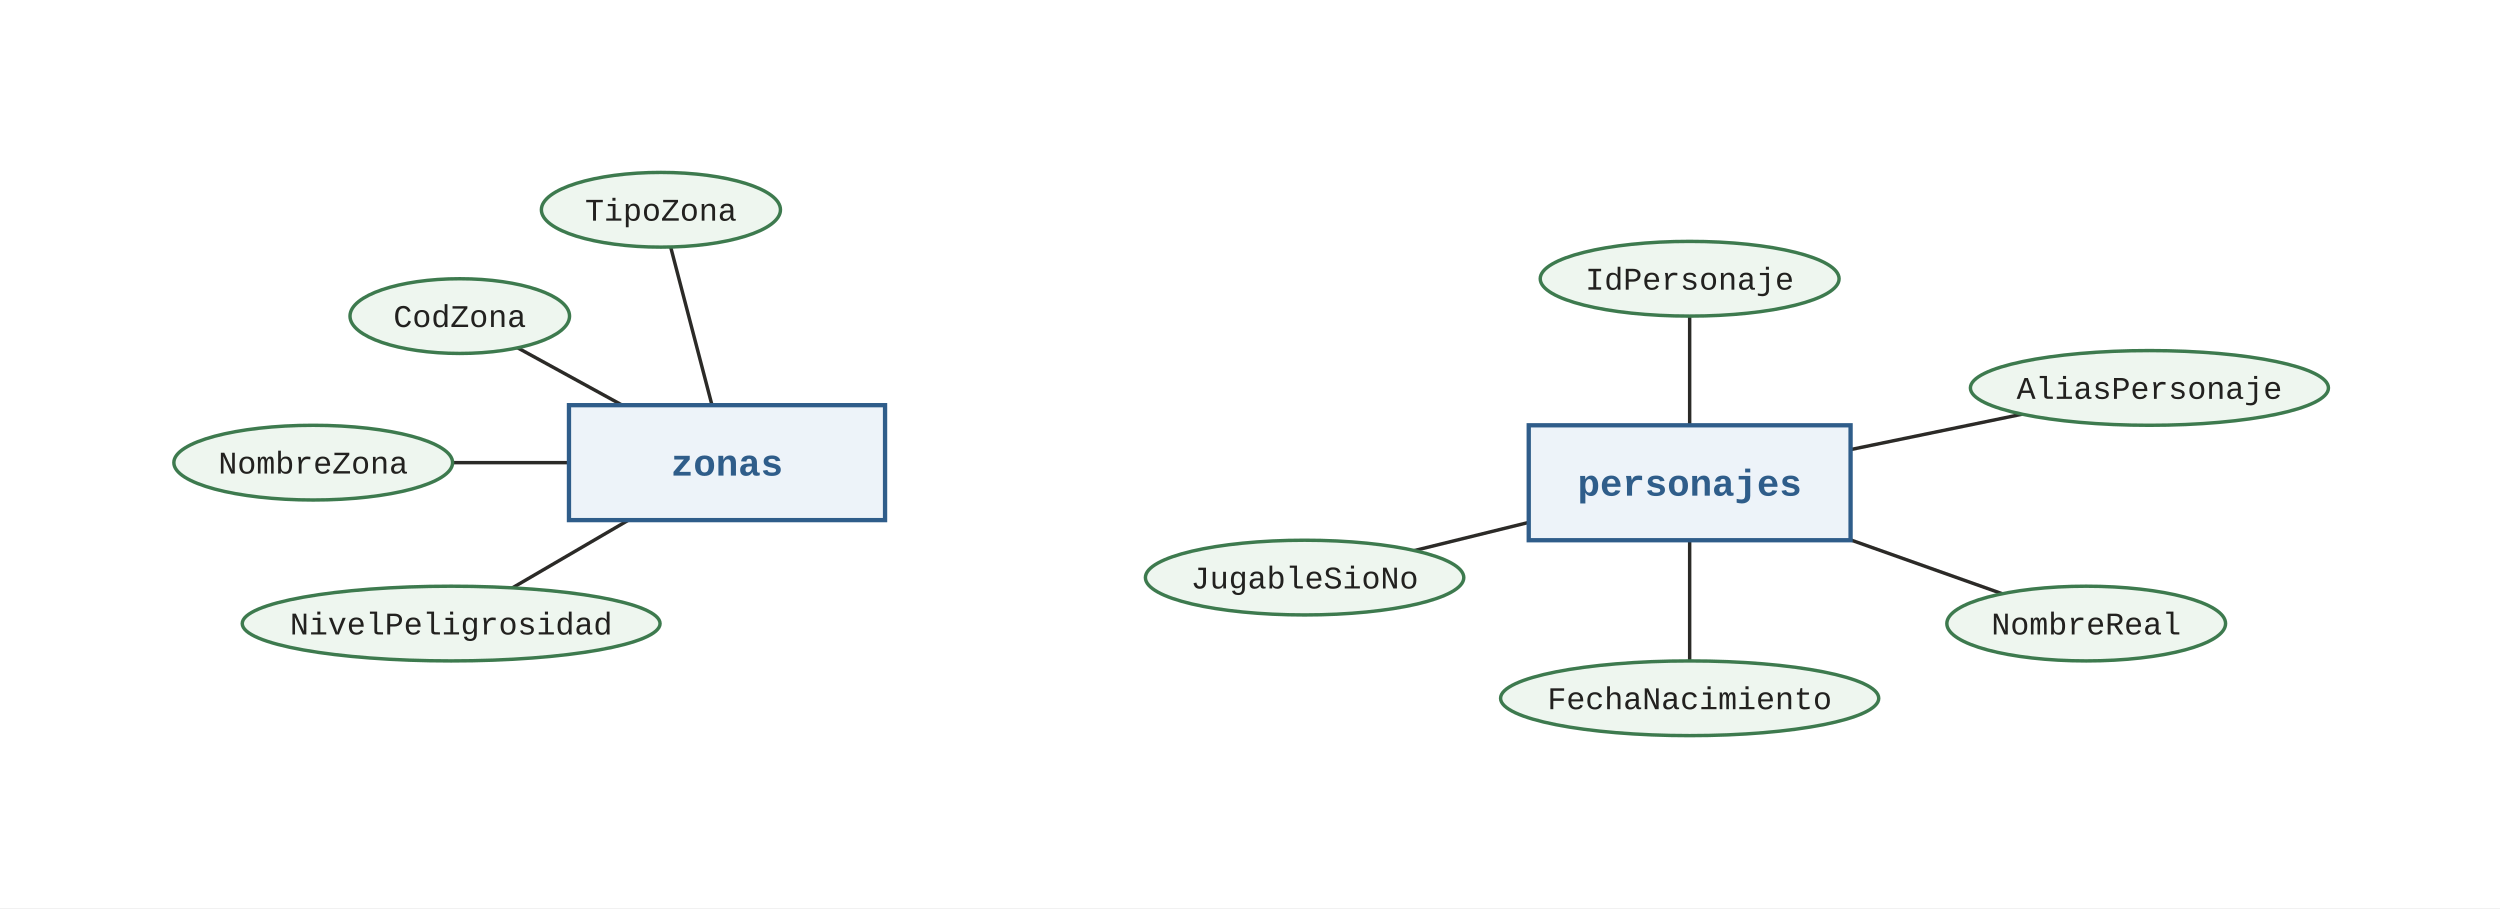
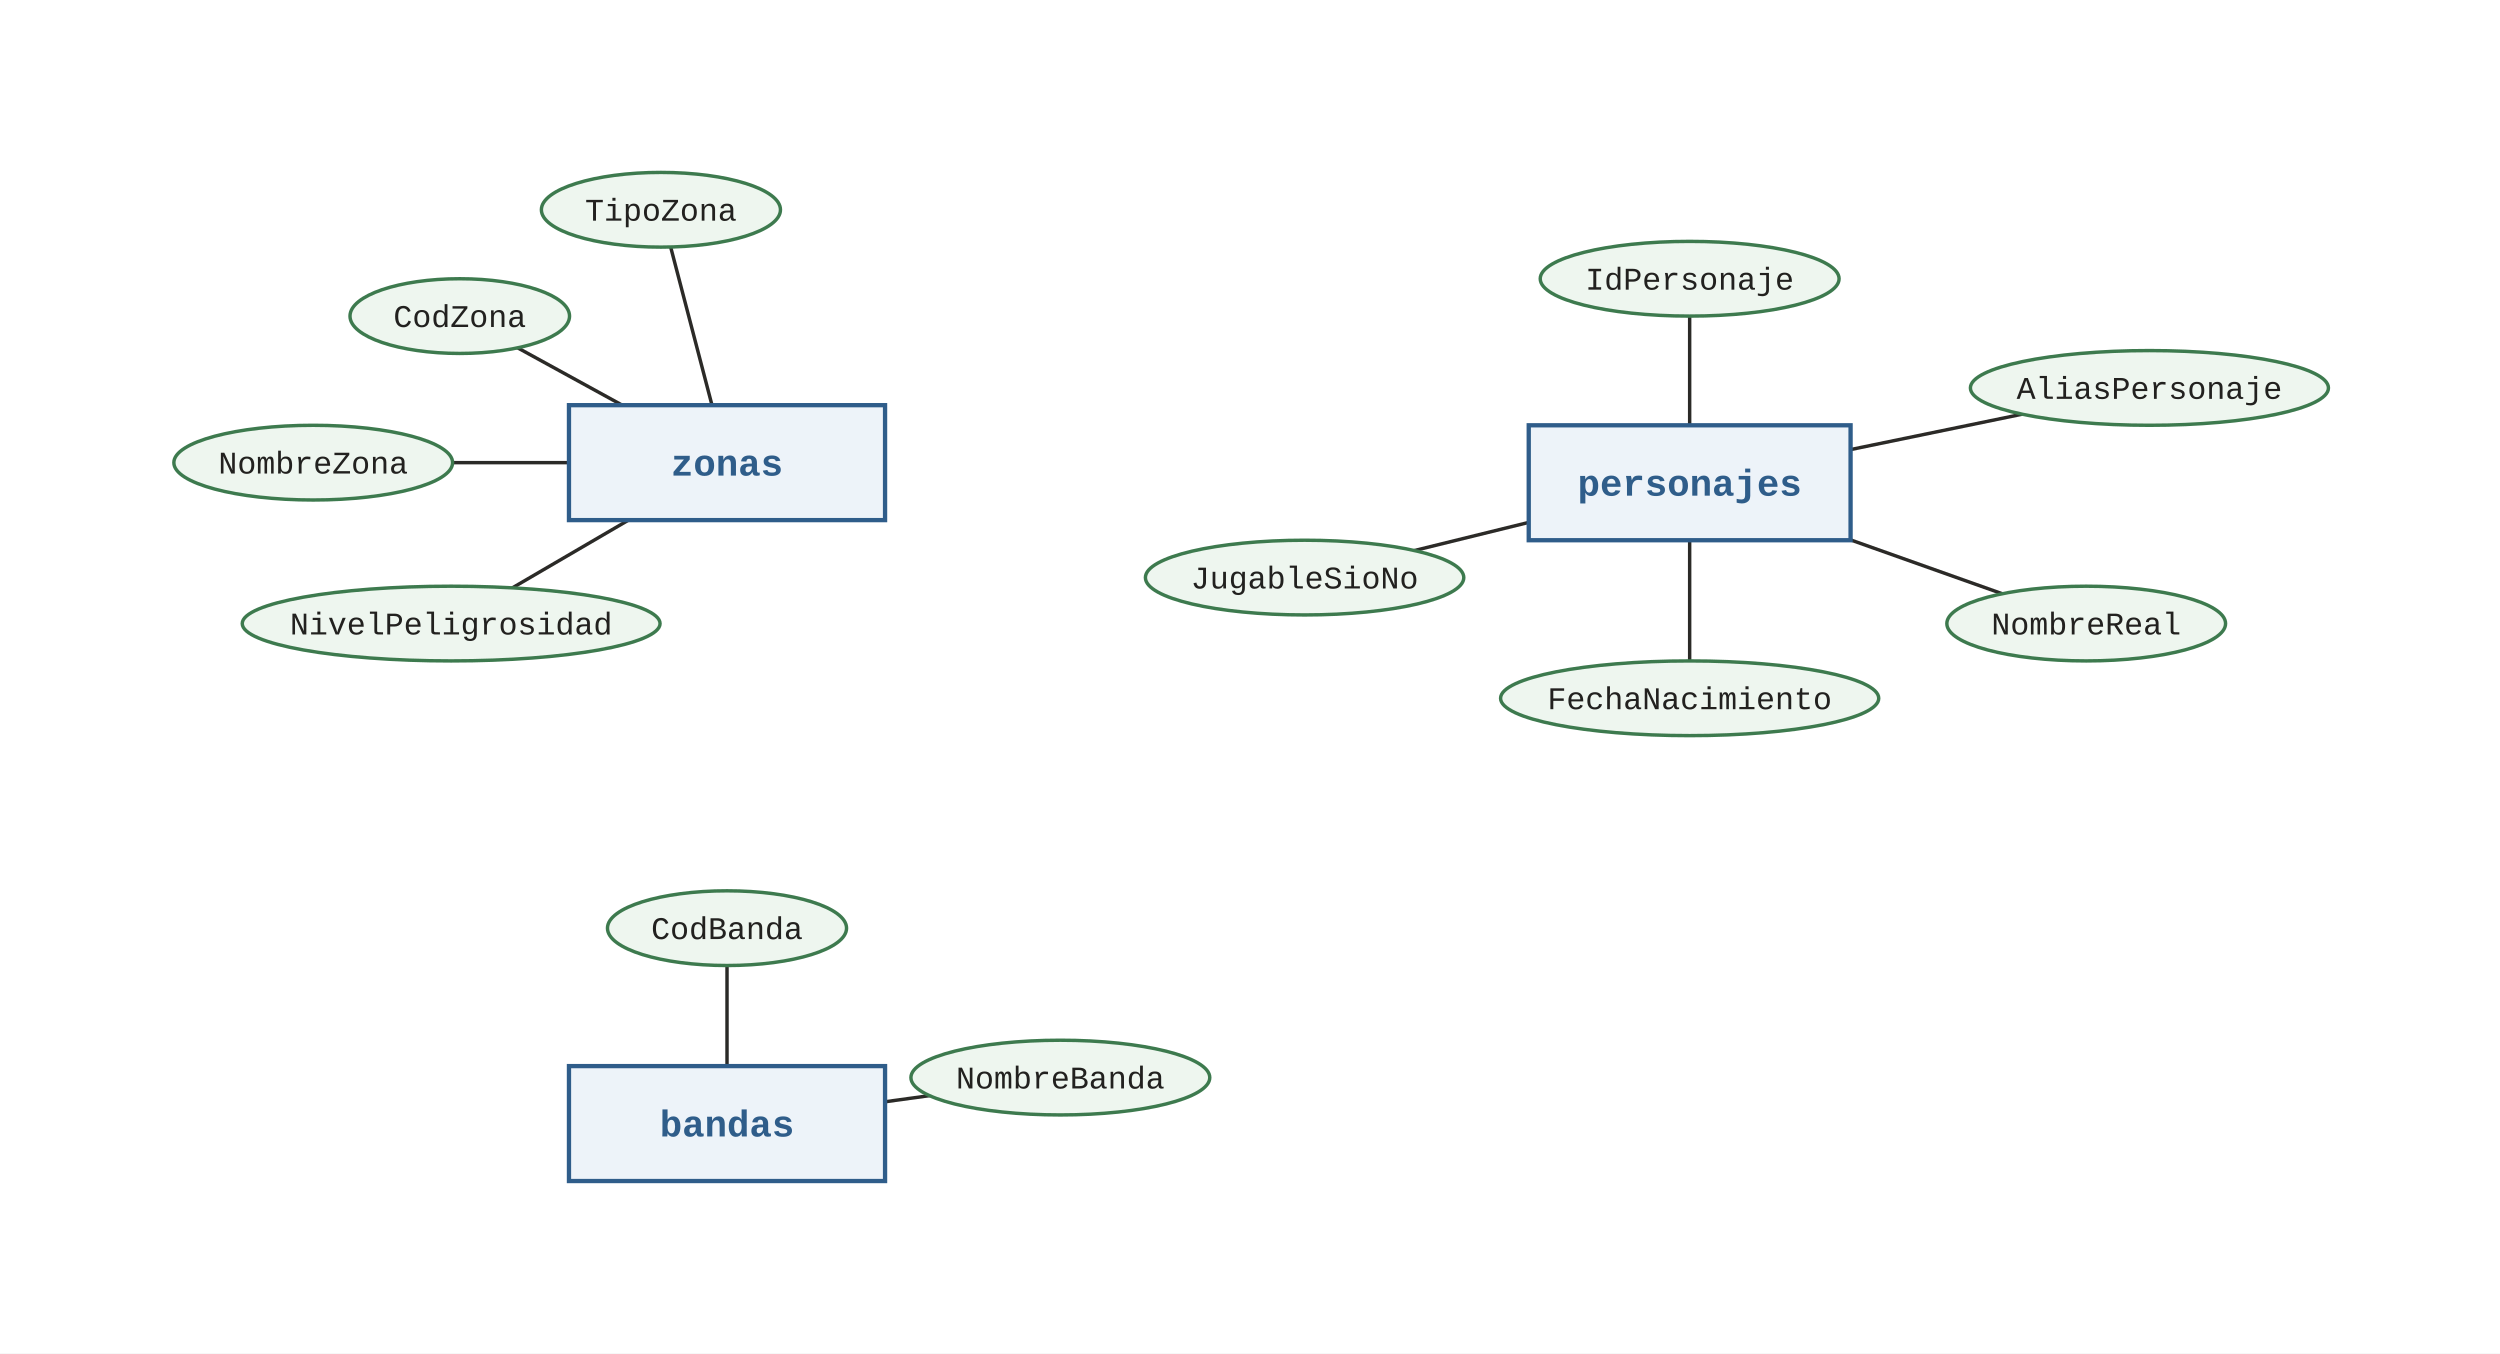
- <svg xmlns="http://www.w3.org/2000/svg" viewBox="1993 1634 870 316" width="870" height="316">
+ <svg xmlns="http://www.w3.org/2000/svg" viewBox="1993 1634 870 471" width="870" height="471">
  <style>.ln{stroke:#2B2A27;stroke-width:1.2}.mk{stroke:#2B2A27;stroke-width:1.5;fill:none}.mo{fill:#FFFFFF;stroke:#2B2A27;stroke-width:1.5}
.ent{fill:#EDF3F9;stroke:#2F5D8A;stroke-width:1.5}.dia{fill:#FBF2E0;stroke:#9C6510;stroke-width:1.5}.att{fill:#EEF6EF;stroke:#3D7A4E;stroke-width:1.2}.att.key{fill:#F3EDFB;stroke:#7A4FB8}.att.dr{stroke-dasharray:4 3}
.ent.in,.dia.in{fill:none}.dup{stroke:#C0362C;stroke-width:2.4}
.tx{fill:#22211F;font:11px Consolas,'JetBrains Mono','Courier New',monospace}.txk{fill:#6B3FA8;font-weight:600}.tb{font:600 13px Consolas,'JetBrains Mono','Courier New',monospace;fill:#2F5D8A}.tr{font:600 12px Consolas,'JetBrains Mono','Courier New',monospace;fill:#9C6510}.tt{font:600 10px Consolas,'JetBrains Mono','Courier New',monospace;fill:#6B6A64}
.ul{stroke:#6B3FA8;stroke-width:1}.ul.p{stroke-dasharray:3 2}.card{font:600 11px Consolas,'JetBrains Mono','Courier New',monospace;fill:#A2441C;paint-order:stroke;stroke:#FFFFFF;stroke-width:4px;stroke-linejoin:round}.cardq{fill:#6B6A64}
.tbox{fill:#FFFFFF;stroke:#A9B2C0;stroke-width:1}.thd{fill:#33557F}.thx{font:600 12.5px Consolas,'JetBrains Mono','Courier New',monospace;fill:#FFFFFF}.cx{font:11.5px Consolas,'JetBrains Mono','Courier New',monospace;fill:#22211F}.cpk{fill:#6B3FA8;font-weight:600}.cfk{fill:#A3304A}.cty{fill:#6B6A64;font-weight:400}.uq{font:600 9px Consolas,'JetBrains Mono','Courier New',monospace;fill:#2A7F8F}
.lk{stroke:#6B6A64;stroke-width:1.4;fill:none}.lk.dash{stroke-dasharray:6 4}.lkm{stroke:#6B6A64;stroke-width:1.5;fill:none}.lko{fill:#FFFFFF;stroke:#6B6A64;stroke-width:1.5}
.ipk{fill:#8E5FD0}.ifk{fill:#B4364E}.icol{fill:#2A7F8F}.inul{fill:none;stroke:#2A7F8F;stroke-width:1.3}
.rbox{fill:#FFFFFF;stroke:#22211F;stroke-width:1.1}.rnm{font:600 12.5px Consolas,'JetBrains Mono','Courier New',monospace;fill:#2F5D8A}.rcol{font:12px Consolas,'JetBrains Mono','Courier New',monospace;fill:#22211F}.rpk{font-weight:700;fill:#6B3FA8}.rfk{fill:#A3304A}.rul{stroke:#6B3FA8;stroke-width:1.1}
.rtag{font:600 9.5px Consolas,'JetBrains Mono','Courier New',monospace;fill:#6B6A64}.rarr{fill:none;stroke:#B4364E;stroke-width:1.1}.rhead{fill:#B4364E}
.ent.hd,.dia.hd{fill:none}.ktag{font:700 9px Consolas,'JetBrains Mono','Courier New',monospace;fill:#6B6A64}.rlab{fill:#FFFFFF;stroke:none;opacity:.92}.dia.assoc{stroke-dasharray:5 3}.ln.lid{stroke-width:2.2}.isal{fill:#9C6510}.skt{fill:#2F5D8A}
.thx.dup{fill:#FFC2BD}.cx.dup,.rnm.dup,.rcol.dup{fill:#C0362C;text-decoration:underline}
.note{stroke-width:1.2}.note-fold{stroke-width:1.2}.nc-y{fill:#FFF4C2;stroke:#D2AE36}.nc-b{fill:#DDEBFA;stroke:#7AA3D6}.nc-g{fill:#DFF2E1;stroke:#7DBB87}.nc-p{fill:#FBE1EC;stroke:#D98AAE}.note-fold{filter:brightness(.93)}.note-tx{font:12px 'Segoe UI',Arial,sans-serif;fill:#2B2A27}</style>
-   <rect x="1993" y="1634" width="870" height="316" fill="#ffffff" />
+   <rect x="1993" y="1634" width="870" height="471" fill="#ffffff" />
  <line x1="2246" y1="1795" x2="2153" y2="1744" class="ln" />
  <line x1="2246" y1="1795" x2="2102" y2="1795" class="ln" />
  <line x1="2246" y1="1795" x2="2223" y2="1707" class="ln" />
  <line x1="2246" y1="1795" x2="2150" y2="1851" class="ln" />
  <line x1="2581" y1="1802" x2="2581" y2="1731" class="ln" />
  <line x1="2581" y1="1802" x2="2741" y2="1769" class="ln" />
  <line x1="2581" y1="1802" x2="2719" y2="1851" class="ln" />
  <line x1="2581" y1="1802" x2="2581" y2="1877" class="ln" />
  <line x1="2581" y1="1802" x2="2447" y2="1835" class="ln" />
+   <line x1="2246" y1="2025" x2="2246" y2="1957" class="ln" />
+   <line x1="2246" y1="2025" x2="2362" y2="2009" class="ln" />
  <g class="node" data-id="nmwmhqvag3xdsrz">
    <rect x="2191" y="1775" width="110" height="40" class="ent" />
    <text x="2246" y="1799.5" text-anchor="middle" class="tb">zonas</text>
  </g>
  <g class="node" data-id="nmwmhrrtz46f440">
    <ellipse cx="2153" cy="1744" rx="38.2" ry="13" class="att" />
    <text x="2153" y="1747.8" text-anchor="middle" class="tx">CodZona</text>
  </g>
  <g class="node" data-id="nmwmhs1pz4838rc">
    <ellipse cx="2102" cy="1795" rx="48.5" ry="13" class="att" />
    <text x="2102" y="1798.8" text-anchor="middle" class="tx">NombreZona</text>
  </g>
  <g class="node" data-id="nmwmhse6k4avtgo">
    <ellipse cx="2223" cy="1707" rx="41.6" ry="13" class="att" />
    <text x="2223" y="1710.8" text-anchor="middle" class="tx">TipoZona</text>
  </g>
  <g class="node" data-id="nmwmhsl8x4cs0xw">
    <ellipse cx="2150" cy="1851" rx="72.7" ry="13" class="att" />
    <text x="2150" y="1854.8" text-anchor="middle" class="tx">NivelPeligrosidad</text>
  </g>
  <g class="node" data-id="nmwmhtg534eof8d">
    <rect x="2525" y="1782" width="112" height="40" class="ent" />
    <text x="2581" y="1806.5" text-anchor="middle" class="tb">personajes</text>
  </g>
  <g class="node" data-id="nmwmhtvoe4fcd3s">
    <ellipse cx="2581" cy="1731" rx="52" ry="13" class="att" />
    <text x="2581" y="1734.8" text-anchor="middle" class="tx">IdPersonaje</text>
  </g>
  <g class="node" data-id="nmwmhtzp54hasp6">
    <ellipse cx="2741" cy="1769" rx="62.3" ry="13" class="att" />
    <text x="2741" y="1772.8" text-anchor="middle" class="tx">AliasPersonaje</text>
  </g>
  <g class="node" data-id="nmwmhu9s44jnxp9">
    <ellipse cx="2719" cy="1851" rx="48.5" ry="13" class="att" />
    <text x="2719" y="1854.8" text-anchor="middle" class="tx">NombreReal</text>
  </g>
  <g class="node" data-id="nmwmhvhij4l5lyf">
    <ellipse cx="2581" cy="1877" rx="65.8" ry="13" class="att" />
    <text x="2581" y="1880.8" text-anchor="middle" class="tx">FechaNacimiento</text>
  </g>
  <g class="node" data-id="nmwmhw2st4nqzpn">
    <ellipse cx="2447" cy="1835" rx="55.4" ry="13" class="att" />
    <text x="2447" y="1838.8" text-anchor="middle" class="tx">JugableSioNo</text>
  </g>
+   <g class="node" data-id="nmwmhxjzb4pf9rv">
+     <rect x="2191" y="2005" width="110" height="40" class="ent" />
+     <text x="2246" y="2029.5" text-anchor="middle" class="tb">bandas</text>
+   </g>
+   <g class="node" data-id="nmwmhxsy74qo5d7">
+     <ellipse cx="2246" cy="1957" rx="41.6" ry="13" class="att" />
+     <text x="2246" y="1960.8" text-anchor="middle" class="tx">CodBanda</text>
+   </g>
+   <g class="node" data-id="nmwmhy7ny4s7mmz">
+     <ellipse cx="2362" cy="2009" rx="52" ry="13" class="att" />
+     <text x="2362" y="2012.8" text-anchor="middle" class="tx">NombreBanda</text>
+   </g>
</svg>
